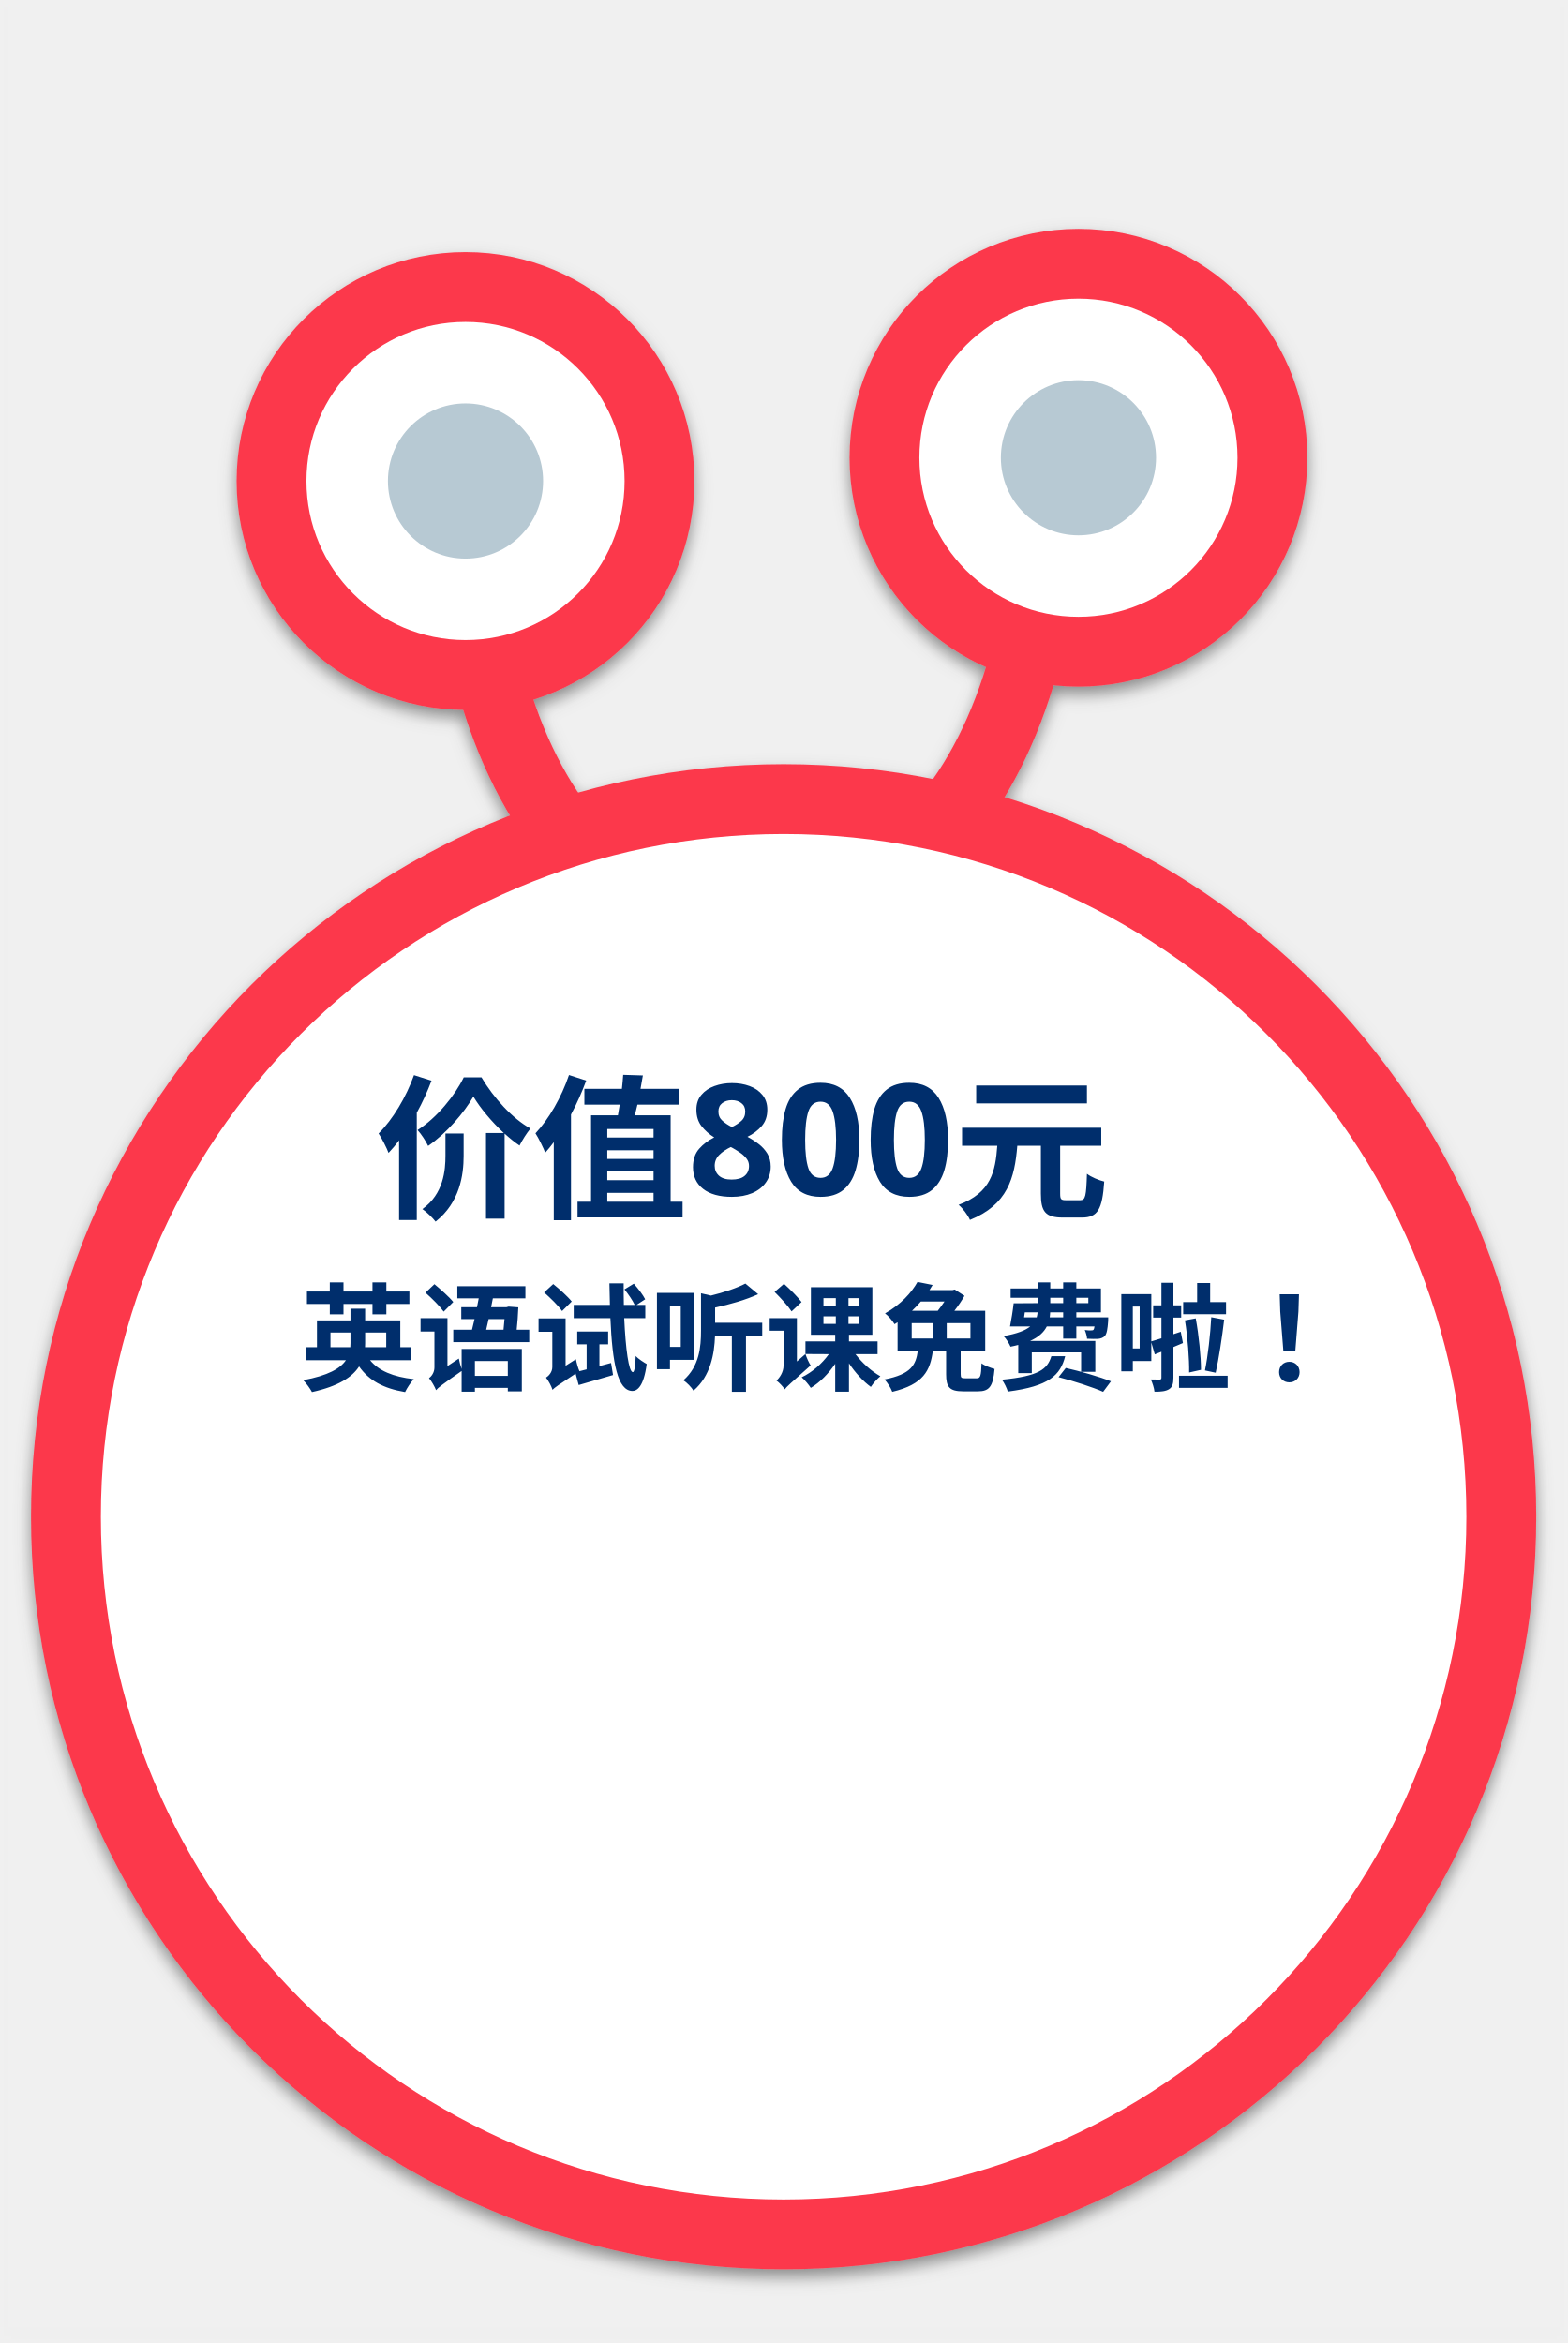
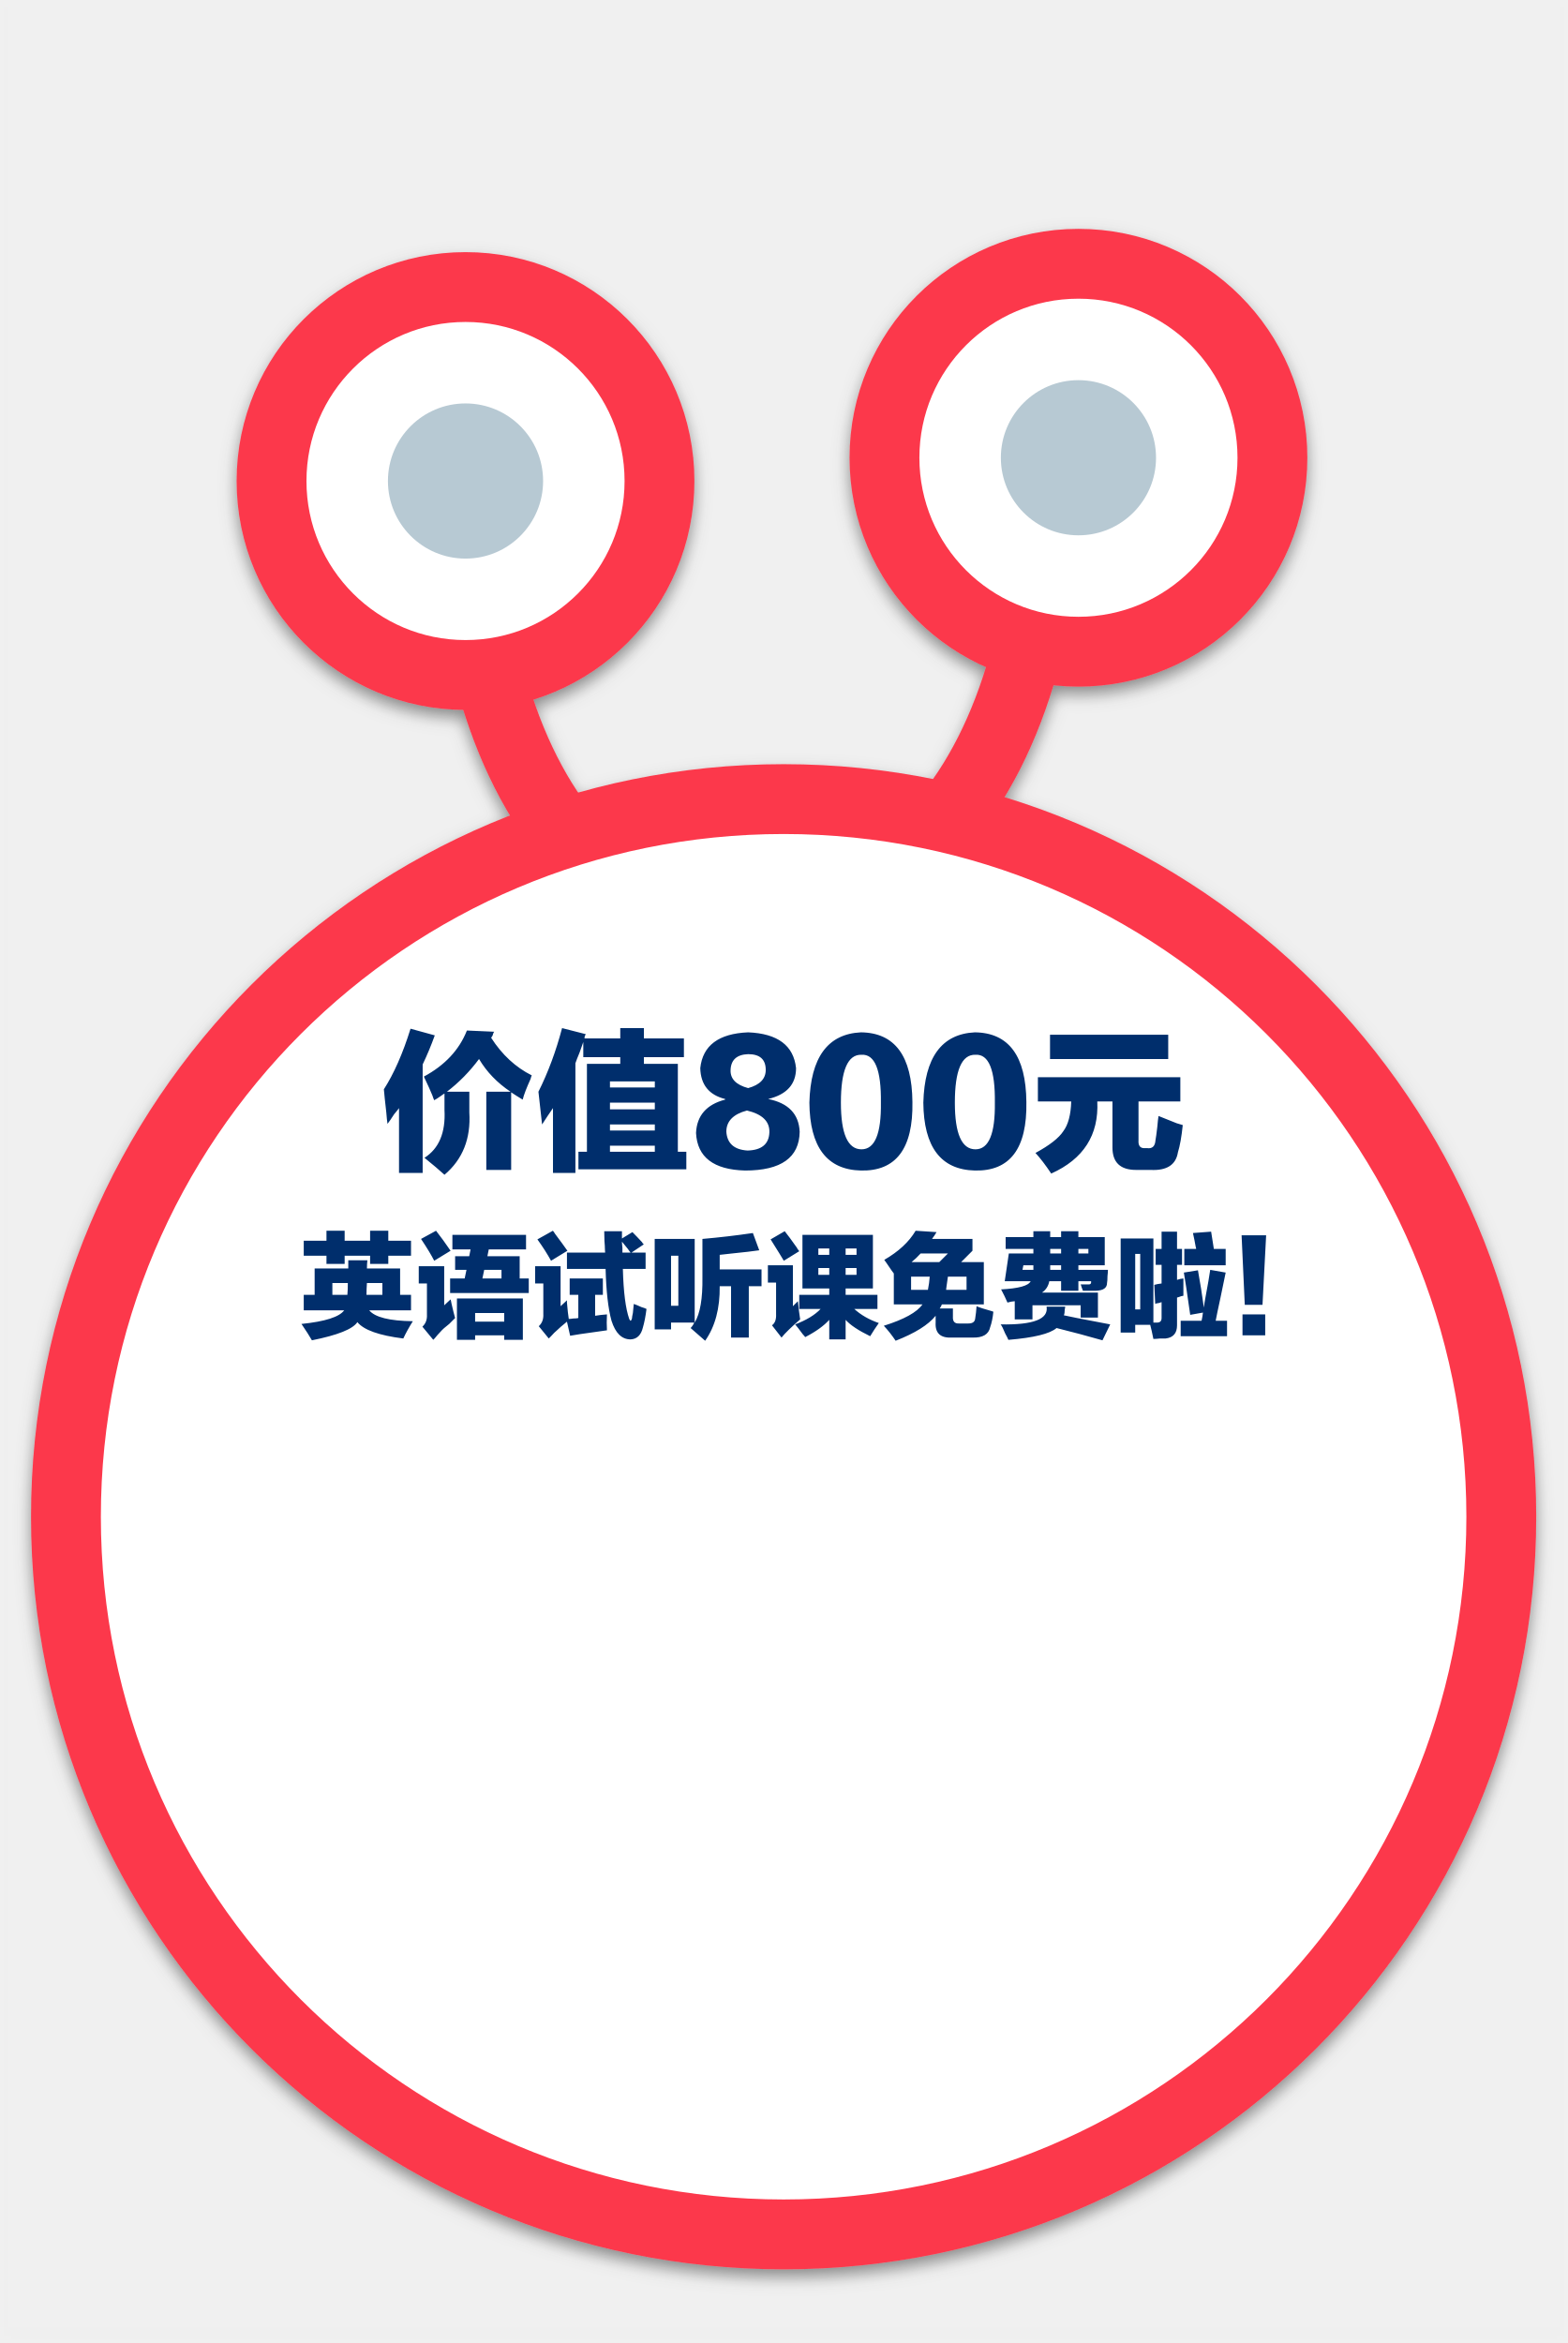
<svg xmlns="http://www.w3.org/2000/svg" width="404px" height="604px" viewBox="0 0 404 604" version="1.1">
  <defs>
    <filter x="-1.8%" y="-0.8%" width="103.5%" height="102.3%" filterUnits="objectBoundingBox" id="filter-1">
      <feOffset dx="0" dy="2" in="SourceAlpha" result="shadowOffsetOuter1" />
      <feGaussianBlur stdDeviation="2" in="shadowOffsetOuter1" result="shadowBlurOuter1" />
      <feColorMatrix values="0 0 0 0 0   0 0 0 0 0   0 0 0 0 0  0 0 0 0.5 0" type="matrix" in="shadowBlurOuter1" result="shadowMatrixOuter1" />
      <feMerge>
        <feMergeNode in="shadowMatrixOuter1" />
        <feMergeNode in="SourceGraphic" />
      </feMerge>
    </filter>
  </defs>
  <g id="Page-1" stroke="none" stroke-width="1" fill="none" fill-rule="evenodd">
    <g id="图标切图" transform="translate(-426, -4)">
      <g id="listen_img" filter="url(#filter-1)" transform="translate(428, 4)">
        <rect id="Rectangle-3" fill-opacity="0.01" fill="#FFFFFF" x="0" y="0" width="400" height="600" />
        <circle id="Oval-5" stroke="#FC384C" stroke-width="18" fill="#FFFFFF" cx="200" cy="391" r="185" />
-         <text id="价值800元-英语试听课免费啦！" font-family="FZLTTHK--GBK1-0, Lantinghei SC" font-size="40" font-weight="600" line-spacing="44" fill="#002F6C">
-           <tspan x="95.234" y="311">价值800元</tspan>
-           <tspan x="307.266" y="312.094" font-size="36" />
-           <tspan x="54.5" y="356.094" font-size="36">  </tspan>
-           <tspan x="75.359" y="356.094" font-size="30">英语试听课免费啦！</tspan>
-         </text>
+         <path d="M123.359,281.438 L129.609,281.438 C126.172,279.146 123.464,276.333 121.484,273 C119.089,276.229 116.328,279.042 113.203,281.438 L118.984,281.438 L118.984,286.75 C119.401,293.521 117.266,298.885 112.578,302.844 C111.328,301.698 109.609,300.24 107.422,298.469 C111.172,296.073 112.891,291.958 112.578,286.125 L112.578,281.906 C112.37,282.01 112.057,282.219 111.641,282.531 C110.911,283.052 110.339,283.417 109.922,283.625 C109.818,283.417 109.661,283 109.453,282.375 C109.036,281.333 108.307,279.719 107.266,277.531 C112.682,274.615 116.38,270.656 118.359,265.656 L125.391,265.969 C125.286,266.073 125.182,266.281 125.078,266.594 C125.078,266.802 124.922,267.115 124.609,267.531 C127.422,271.906 130.911,275.135 135.078,277.219 C134.974,277.427 134.87,277.74 134.766,278.156 C133.724,280.448 133.047,282.219 132.734,283.469 C131.693,282.844 130.703,282.219 129.766,281.594 L129.766,301.594 L123.359,301.594 L123.359,281.438 Z M106.953,302.375 L100.859,302.375 L100.859,285.656 C100.651,285.969 100.234,286.49 99.609,287.219 C98.88,288.365 98.307,289.198 97.891,289.719 C97.786,289.094 97.682,288.104 97.578,286.75 C97.266,284.042 97.057,282.063 96.953,280.812 C99.557,276.75 101.849,271.542 103.828,265.188 L110.078,266.906 C109.141,269.51 108.099,272.01 106.953,274.406 L106.953,302.375 Z M142.891,265.031 L148.984,266.594 C148.984,266.698 148.932,266.802 148.828,266.906 C148.724,267.115 148.672,267.375 148.672,267.688 L157.891,267.688 L157.891,265.031 L163.984,265.031 L163.984,267.688 L174.297,267.688 L174.297,272.531 L163.984,272.531 L163.984,274.25 L172.734,274.25 L172.734,296.906 L174.922,296.906 L174.922,301.438 L147.109,301.438 L147.109,296.906 L149.297,296.906 L149.297,274.25 L157.891,274.25 L157.891,272.531 L148.359,272.531 L148.359,268.625 C148.151,269.25 147.839,270.135 147.422,271.281 C146.901,272.531 146.536,273.469 146.328,274.094 L146.328,302.375 L140.547,302.375 L140.547,285.656 C139.609,287.01 138.672,288.417 137.734,289.875 L137.266,285.656 C137.057,283.677 136.901,282.271 136.797,281.438 C139.297,276.437 141.328,270.969 142.891,265.031 Z M155.234,284.25 L155.234,285.969 L166.797,285.969 L166.797,284.25 L155.234,284.25 Z M155.234,295.344 L155.234,296.906 L166.797,296.906 L166.797,295.344 L155.234,295.344 Z M155.234,289.875 L155.234,291.438 L166.797,291.438 L166.797,289.875 L155.234,289.875 Z M155.234,278.781 L155.234,280.344 L166.797,280.344 L166.797,278.781 L155.234,278.781 Z M184.922,283.469 L184.922,283.312 C180.755,282.271 178.62,279.615 178.516,275.344 C179.141,269.51 183.255,266.438 190.859,266.125 C198.464,266.438 202.578,269.51 203.203,275.344 C203.203,279.51 200.807,282.167 196.016,283.312 C201.224,284.354 203.932,287.167 204.141,291.75 C204.036,298.417 199.349,301.75 190.078,301.75 C181.953,301.542 177.734,298.313 177.422,292.062 C177.63,287.583 180.13,284.719 184.922,283.469 Z M195.391,275.812 C195.391,273.104 193.88,271.75 190.859,271.75 C187.943,271.854 186.432,273.208 186.328,275.812 C186.224,278.104 187.734,279.667 190.859,280.5 C193.88,279.667 195.391,278.104 195.391,275.812 Z M196.328,291.906 C196.432,289.094 194.505,287.219 190.547,286.281 C187.005,287.219 185.234,289.042 185.234,291.75 C185.443,294.771 187.266,296.385 190.703,296.594 C194.349,296.49 196.224,294.927 196.328,291.906 Z M233.203,284.094 C233.411,296.073 228.984,301.958 219.922,301.75 C211.172,301.542 206.745,295.708 206.641,284.25 C206.953,272.583 211.38,266.542 219.922,266.125 C228.672,266.229 233.099,272.219 233.203,284.094 Z M225.078,284.25 C225.182,275.812 223.516,271.698 220.078,271.906 C216.536,271.802 214.766,275.917 214.766,284.25 C214.766,292.271 216.536,296.281 220.078,296.281 C223.516,296.281 225.182,292.271 225.078,284.25 Z M262.578,284.094 C262.786,296.073 258.359,301.958 249.297,301.75 C240.547,301.542 236.12,295.708 236.016,284.25 C236.328,272.583 240.755,266.542 249.297,266.125 C258.047,266.229 262.474,272.219 262.578,284.094 Z M254.453,284.25 C254.557,275.812 252.891,271.698 249.453,271.906 C245.911,271.802 244.141,275.917 244.141,284.25 C244.141,292.271 245.911,296.281 249.453,296.281 C252.891,296.281 254.557,292.271 254.453,284.25 Z M296.641,287.688 L301.328,289.562 C302.057,289.771 302.578,289.927 302.891,290.031 C302.578,293.052 302.161,295.396 301.641,297.062 C301.12,300.292 298.776,301.802 294.609,301.594 L290.859,301.594 C286.797,301.594 284.766,299.667 284.766,295.812 L284.766,283.938 L280.859,283.938 C281.276,292.583 277.318,298.781 268.984,302.531 C267.526,300.344 266.172,298.573 264.922,297.219 C268.568,295.24 270.964,293.365 272.109,291.594 C273.359,289.927 274.036,287.375 274.141,283.938 L265.547,283.938 L265.547,277.688 L302.266,277.688 L302.266,283.938 L291.484,283.938 L291.484,293.938 C291.38,295.396 291.953,296.073 293.203,295.969 L293.672,295.969 C295.026,296.177 295.755,295.5 295.859,293.938 C295.964,293.417 296.12,292.271 296.328,290.5 C296.432,289.25 296.536,288.313 296.641,287.688 Z M268.672,266.75 L299.141,266.75 L299.141,273 L268.672,273 L268.672,266.75 Z M76.297,333.797 L79.109,333.797 L79.109,327 L87.781,327 L87.781,324.891 L92.703,324.891 C92.625,325.594 92.586,326.297 92.586,327 L101.141,327 L101.141,333.797 L103.953,333.797 L103.953,337.781 L93.172,337.781 C94.656,339.578 98.406,340.516 104.422,340.594 C103.484,342.078 102.664,343.562 101.961,345.047 C95.711,344.266 91.766,342.859 90.125,340.828 C88.953,342.625 85.047,344.187 78.406,345.516 C77.781,344.422 76.883,343.016 75.711,341.297 C81.805,340.672 85.477,339.5 86.727,337.781 L76.297,337.781 L76.297,333.797 Z M93.406,317.273 L98.094,317.273 L98.094,319.852 L103.953,319.852 L103.953,323.719 L98.094,323.719 L98.094,325.828 L93.406,325.828 L93.406,323.719 L86.844,323.719 L86.844,325.828 L82.156,325.828 L82.156,323.719 L76.297,323.719 L76.297,319.852 L82.156,319.852 L82.156,317.273 L86.844,317.273 L86.844,319.852 L93.406,319.852 L93.406,317.273 Z M96.57,330.75 L92.586,330.75 C92.508,331.844 92.469,332.859 92.469,333.797 L96.57,333.797 L96.57,330.75 Z M83.68,330.75 L83.68,333.797 L87.547,333.797 C87.625,332.937 87.664,331.922 87.664,330.75 L83.68,330.75 Z M133.602,322.078 L123.992,322.078 L123.641,323.836 L131.961,323.836 L131.961,329.578 L134.305,329.578 L134.305,333.328 L114.031,333.328 L114.031,329.578 L117.781,329.578 L118.25,327.352 L115.32,327.352 L115.32,323.836 L118.953,323.836 L119.305,322.078 L114.617,322.078 L114.617,318.328 L133.602,318.328 L133.602,322.078 Z M115.789,345.398 L115.789,334.734 L132.781,334.734 L132.781,345.398 L127.977,345.398 L127.977,344.227 L120.477,344.227 L120.477,345.398 L115.789,345.398 Z M114.148,334.969 C114.227,335.203 114.305,335.555 114.383,336.023 C114.773,337.742 115.086,338.992 115.32,339.773 L113.797,341.297 C112.781,342.078 112.039,342.742 111.57,343.289 C111.102,343.758 110.555,344.383 109.93,345.164 C109.93,345.086 109.852,345.164 109.695,345.398 L106.883,342 C107.742,341.219 108.133,340.164 108.055,338.836 L108.055,330.867 L105.945,330.867 L105.945,326.414 L112.508,326.414 L112.508,336.492 L114.148,334.969 Z M110.398,317.273 C111.57,318.758 112.82,320.477 114.148,322.43 L109.93,325.008 C109.227,323.602 108.094,321.727 106.531,319.383 L110.398,317.273 Z M120.477,338.484 L120.477,340.711 L127.977,340.711 L127.977,338.484 L120.477,338.484 Z M127.273,327.352 L122.82,327.352 L122.352,329.578 L127.273,329.578 L127.273,327.352 Z M161.023,317.625 C161.805,318.406 162.664,319.305 163.602,320.32 C163.445,320.242 163.562,320.398 163.953,320.789 L160.789,322.898 L164.422,322.898 L164.422,327.117 L158.562,327.117 C158.719,333.055 159.266,337.352 160.203,340.008 C160.359,340.32 160.477,340.477 160.555,340.477 C160.711,340.398 160.828,340.203 160.906,339.891 C160.906,339.656 160.984,339.188 161.141,338.484 C161.219,337.547 161.297,336.766 161.375,336.141 C161.844,336.297 162.508,336.57 163.367,336.961 C163.914,337.117 164.344,337.273 164.656,337.43 C164.422,339.305 164.109,340.906 163.719,342.234 C163.25,344.188 162.195,345.203 160.555,345.281 C158.289,345.281 156.648,343.68 155.633,340.477 C154.773,337.352 154.266,332.898 154.109,327.117 L144.148,327.117 L144.148,322.898 L153.992,322.898 C153.836,320.945 153.836,320.75 153.992,322.312 C153.836,320.75 153.758,319.109 153.758,317.391 L158.328,317.391 L158.328,319.266 L161.023,317.625 Z M144.852,333.797 L144.852,329.578 L153.406,329.578 L153.406,333.797 L151.414,333.797 L151.414,339.188 C152.352,339.031 153.367,338.914 154.461,338.836 C154.383,340.32 154.383,341.687 154.461,342.938 C153.758,343.016 152.664,343.172 151.18,343.406 C148.289,343.797 146.219,344.109 144.969,344.344 L144.148,340.711 C142.898,341.727 142,342.508 141.453,343.055 C141.141,343.289 140.672,343.758 140.047,344.461 L139.461,345.047 L136.883,341.883 C137.742,341.102 138.133,340.047 138.055,338.719 L138.055,330.867 L135.945,330.867 L135.945,326.414 L142.508,326.414 L142.508,336.727 L144.148,335.203 L144.148,335.789 C144.305,337.664 144.461,339.07 144.617,340.008 C144.93,340.008 145.32,339.969 145.789,339.891 C146.336,339.891 146.766,339.852 147.078,339.773 L147.078,333.797 L144.852,333.797 Z M140.516,317.273 C140.672,317.43 140.867,317.703 141.102,318.094 C142.508,319.969 143.562,321.414 144.266,322.43 L140.047,325.008 C139.109,323.289 137.938,321.453 136.531,319.5 L140.516,317.273 Z M160.555,322.898 C160.398,322.742 160.164,322.43 159.852,321.961 C159.227,321.18 158.719,320.555 158.328,320.086 C158.328,320.477 158.367,320.984 158.445,321.609 L158.445,322.898 L160.555,322.898 Z M166.766,319.383 L177.078,319.383 L177.078,340.945 C178.484,338.602 179.148,334.734 179.07,329.344 L179.07,319.383 C183.523,318.992 187.859,318.484 192.078,317.859 L193.719,322.312 C192.156,322.547 189.813,322.82 186.688,323.133 L183.523,323.484 L183.523,327.234 L194.305,327.234 L194.305,331.57 L191.023,331.57 L191.023,344.812 L186.453,344.812 L186.453,331.57 L183.523,331.57 C183.602,337.273 182.352,341.961 179.773,345.633 L176.961,343.172 C176.492,342.781 176.18,342.508 176.023,342.352 C176.414,341.961 176.727,341.492 176.961,340.945 L170.984,340.945 L170.984,342.703 L166.766,342.703 L166.766,319.383 Z M170.984,323.719 L170.984,336.609 L172.859,336.609 L172.859,323.719 L170.984,323.719 Z M204.852,332.156 L204.852,318.328 L223.016,318.328 L223.016,332.156 L215.984,332.156 L215.984,333.797 L224.188,333.797 L224.188,337.43 L218.211,337.43 C219.93,338.992 222.039,340.203 224.539,341.062 C223.758,342.156 223.016,343.289 222.312,344.461 C219.266,342.977 217.156,341.57 215.984,340.242 L215.984,345.281 L211.766,345.281 L211.766,340.242 C210.359,341.805 208.289,343.289 205.555,344.695 C205.477,344.539 205.281,344.305 204.969,343.992 C204.109,342.82 203.445,341.961 202.977,341.414 C205.867,340.32 208.055,338.992 209.539,337.43 L204.031,337.43 L204.031,333.797 L211.766,333.797 L211.766,332.156 L204.852,332.156 Z M203.68,335.438 C203.836,337.078 204.031,338.641 204.266,340.125 C201.922,342.156 200.32,343.719 199.461,344.812 L197,341.648 C197.781,341.102 198.133,340.125 198.055,338.719 L198.055,330.633 L195.945,330.633 L195.945,326.18 L202.391,326.18 L202.391,336.727 L203.68,335.438 Z M200.281,317.391 C200.984,318.25 202.078,319.734 203.562,321.844 C203.328,321.609 203.484,321.844 204.031,322.547 L200.047,325.008 C199.5,324.07 198.563,322.547 197.234,320.438 C197,320.047 196.805,319.734 196.648,319.5 L200.281,317.391 Z M218.797,328.641 L218.797,326.883 L215.984,326.883 L215.984,328.641 L218.797,328.641 Z M208.953,326.883 L208.953,328.641 L211.766,328.641 L211.766,326.883 L208.953,326.883 Z M208.953,321.844 L208.953,323.484 L211.766,323.484 L211.766,321.844 L208.953,321.844 Z M218.797,321.844 L215.984,321.844 L215.984,323.484 L218.797,323.484 L218.797,321.844 Z M234.031,317.273 L239.422,317.625 C239.109,318.172 238.719,318.758 238.25,319.383 L248.68,319.383 L248.68,322.43 L245.75,325.359 L251.609,325.359 L251.609,336.258 L240.828,336.258 C240.75,336.336 240.672,336.492 240.594,336.727 C240.437,336.961 240.32,337.156 240.242,337.312 L243.641,337.312 L243.641,339.422 C243.562,340.672 244.109,341.258 245.281,341.18 L247.625,341.18 C248.719,341.18 249.305,340.75 249.383,339.891 C249.539,338.953 249.656,337.898 249.734,336.727 C250.438,337.039 251.766,337.469 253.719,338.016 C253.875,338.094 253.992,338.133 254.07,338.133 C253.914,339.695 253.641,341.023 253.25,342.117 C252.859,343.992 251.336,344.891 248.68,344.812 L243.406,344.812 C240.437,344.969 239.031,343.68 239.188,340.945 L239.188,339.188 C237.312,341.531 233.875,343.68 228.875,345.633 C227.937,344.227 226.922,342.938 225.828,341.766 C231.063,340.125 234.383,338.289 235.789,336.258 L228.406,336.258 L228.406,328.289 C228.094,327.898 227.547,327.117 226.766,325.945 C226.375,325.398 226.102,325.008 225.945,324.773 C229.617,322.664 232.312,320.164 234.031,317.273 Z M247.156,332.508 L247.156,329.109 L242.352,329.109 C242.273,329.734 242.156,330.555 242,331.57 C241.922,332.039 241.883,332.352 241.883,332.508 L247.156,332.508 Z M242.352,323.133 L235.32,323.133 C234.617,323.914 233.836,324.656 232.977,325.359 L240.125,325.359 L242.352,323.133 Z M232.859,329.109 L232.859,332.508 L237.195,332.508 C237.43,331.336 237.586,330.203 237.664,329.109 L232.859,329.109 Z M271.531,317.391 L275.984,317.391 L275.984,318.914 L282.781,318.914 L282.781,326.18 L275.984,326.18 L275.984,327.352 L283.602,327.352 C283.602,327.742 283.562,328.289 283.484,328.992 C283.484,329.773 283.445,330.359 283.367,330.75 C283.367,332 282.43,332.664 280.555,332.742 L277.156,332.742 C277.078,332.586 276.961,332.273 276.805,331.805 C276.727,331.492 276.648,331.258 276.57,331.102 L278.445,331.102 C279.07,331.18 279.344,330.906 279.266,330.281 L275.984,330.281 L275.984,332.742 L271.531,332.742 L271.531,330.281 L268.484,330.281 C268.25,331.531 267.625,332.508 266.609,333.211 L281.023,333.211 L281.023,339.656 L276.57,339.656 L276.57,336.492 L264.148,336.492 L264.148,340.125 L259.578,340.125 L259.578,335.438 C259.422,335.438 259.109,335.477 258.641,335.555 C258.25,335.633 257.938,335.711 257.703,335.789 C257.234,334.695 256.688,333.563 256.062,332.391 C260.594,332.156 263.133,331.453 263.68,330.281 L257,330.281 L258.055,323.133 L264.383,323.133 L264.383,321.961 L257.234,321.961 L257.234,318.914 L264.383,318.914 L264.383,317.391 L268.719,317.391 L268.719,318.914 L271.531,318.914 L271.531,317.391 Z M267.781,336.844 L272.586,336.844 C272.586,337 272.547,337.234 272.469,337.547 C272.469,338.25 272.391,338.758 272.234,339.07 C273.016,339.227 274.148,339.461 275.633,339.773 C279.305,340.477 282.156,341.023 284.188,341.414 L282.195,345.516 C278.367,344.422 274.422,343.367 270.359,342.352 C268.641,343.836 264.5,344.852 257.938,345.398 C257.781,345.008 257.508,344.461 257.117,343.758 C256.648,342.586 256.258,341.805 255.945,341.414 C264.383,341.57 268.328,340.047 267.781,336.844 Z M268.719,326.18 L268.719,327.352 L271.531,327.352 L271.531,326.18 L268.719,326.18 Z M268.719,321.961 L268.719,323.133 L271.531,323.133 L271.531,321.961 L268.719,321.961 Z M261.805,326.18 L261.57,327.352 L264.383,327.352 L264.383,326.18 L261.805,326.18 Z M278.562,321.961 L275.984,321.961 L275.984,323.133 L278.562,323.133 L278.562,321.961 Z M295.906,321.961 L297.43,321.961 L297.43,317.508 L301.414,317.508 L301.414,321.961 L302.703,321.961 L302.703,326.062 L301.414,326.062 L301.414,329.93 C301.648,329.852 301.922,329.773 302.234,329.695 C302.625,329.617 302.898,329.578 303.055,329.578 L303.055,334.031 C302.977,334.031 302.781,334.07 302.469,334.148 C302.078,334.305 301.727,334.422 301.414,334.5 L301.414,341.648 C301.414,343.68 300.438,344.812 298.484,345.047 L297.078,345.047 C296.375,345.125 295.789,345.164 295.32,345.164 C295.008,343.602 294.734,342.391 294.5,341.531 L290.633,341.531 L290.633,343.523 L286.883,343.523 L286.883,319.266 L295.32,319.266 L295.32,340.945 L296.258,340.945 C297.039,340.945 297.43,340.555 297.43,339.773 L297.43,335.672 C297.117,335.828 296.648,335.945 296.023,336.023 C295.945,336.102 295.867,336.141 295.789,336.141 L295.555,331.219 C296.102,331.062 296.727,330.945 297.43,330.867 L297.43,326.062 L295.906,326.062 L295.906,321.961 Z M309.969,327.352 L313.953,328.055 C313.641,329.617 313.172,331.883 312.547,334.852 C312,337.352 311.609,339.227 311.375,340.477 L314.305,340.477 L314.305,344.461 L302.352,344.461 L302.352,340.477 L307.742,340.477 C307.898,339.773 308.016,339.07 308.094,338.367 L304.812,338.953 C304.578,337.391 304.227,334.969 303.758,331.688 C303.523,330.125 303.328,328.914 303.172,328.055 L306.805,327.469 C306.961,328.484 307.234,330.086 307.625,332.273 C307.938,334.383 308.172,335.984 308.328,337.078 C308.406,336.375 308.562,335.398 308.797,334.148 C309.344,331.258 309.734,328.992 309.969,327.352 Z M305.516,317.859 L310.203,317.508 C310.438,319.07 310.672,320.555 310.906,321.961 L313.953,321.961 L313.953,326.18 L303.289,326.18 L303.289,321.961 L306.336,321.961 C306.336,321.805 306.297,321.609 306.219,321.375 C306.062,320.437 305.828,319.266 305.516,317.859 Z M290.633,323.25 L290.633,337.547 L291.922,337.547 L291.922,323.25 L290.633,323.25 Z M324.383,318.445 L323.445,336.375 L318.875,336.375 L318.055,318.445 L324.383,318.445 Z M324.148,344.227 L318.289,344.227 L318.289,338.836 L324.148,338.836 L324.148,344.227 Z" id="价值800元-英语试听课免费啦！" fill="#002F6C" />
        <circle id="Oval-6" stroke="#FC384C" stroke-width="18" fill="#FFFFFF" cx="118" cy="124" r="50" />
        <circle id="Oval-7" fill="#B7C9D3" cx="118" cy="124" r="20" />
        <circle id="Oval-6-Copy" stroke="#FC384C" stroke-width="18" fill="#FFFFFF" cx="276" cy="118" r="50" />
        <circle id="Oval-7-Copy" fill="#B7C9D3" cx="276" cy="118" r="20" />
        <path d="M124.705,175.94 C129.466,192.861 136.52,206.776 145.865,217.684" id="Path-2" stroke="#FC384C" stroke-width="18" />
        <path d="M240.705,170.94 C245.466,187.861 252.52,201.776 261.865,212.684" id="Path-2-Copy" stroke="#FC384C" stroke-width="18" transform="translate(251.2847, 191.8124) scale(-1, 1) translate(-251.2847, -191.8124) " />
      </g>
    </g>
  </g>
</svg>
